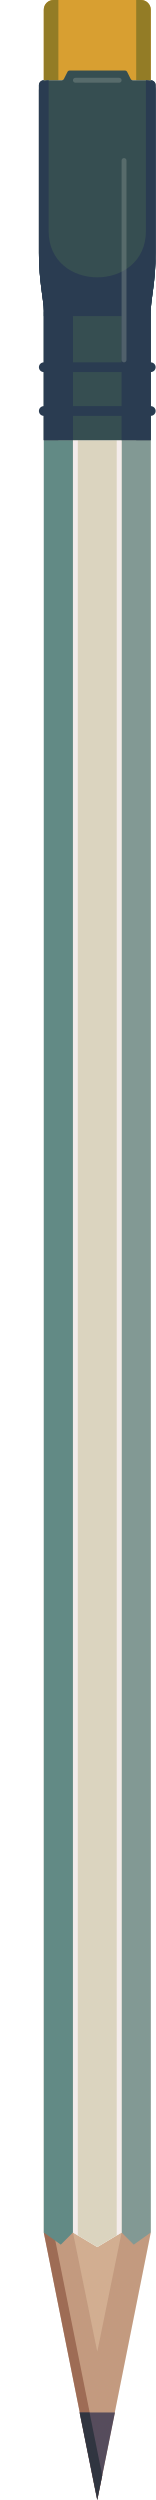
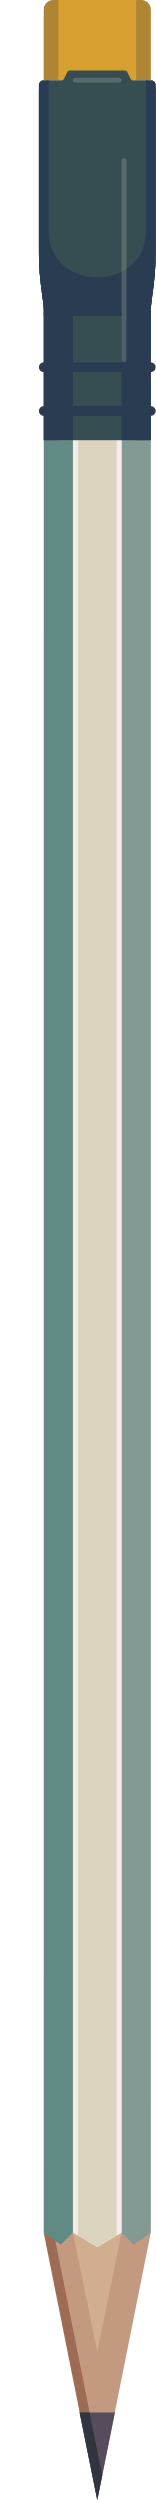
<svg xmlns="http://www.w3.org/2000/svg" width="64" height="1028" viewBox="0 0 64 1028" fill="none">
  <path d="M56 128H24V181H56V128Z" fill="#364E51" />
  <g style="mix-blend-mode:soft-light" opacity="0.2">
    <path d="M46 138C46 133 48 126 48 114V47V45C48 43.9 47.1 43 46 43V14C46 11.79 44.21 10 42 10H6C3.79 10 2 11.79 2 14V43C0.9 43 0 43.9 0 45V114C0 126 2 133 2 138V159C0.9 159 0 159.9 0 161C0 162.1 0.9 163 2 163V177C0.9 177 0 177.9 0 179C0 180.1 0.9 181 2 181V921L31 1023L46 921V181C47.1 181 48 180.1 48 179C48 177.9 47.1 177 46 177V163C47.1 163 48 162.1 48 161C48 159.9 47.1 159 46 159V138Z" fill="#2A3C51" />
  </g>
  <g style="mix-blend-mode:soft-light" opacity="0.4">
    <path d="M58 128C58 123 60 116 60 104V35C60 33.9 59.1 33 58 33V4C58 1.79 56.21 0 54 0H18C15.79 0 14 1.79 14 4V33C12.9 33 12 33.9 12 35V104C12 116 14 123 14 128V130V149C12.9 149 12 149.9 12 151C12 152.1 12.9 153 14 153V167C12.9 167 12 167.9 12 169C12 170.1 12.9 171 14 171V918L35 1028L58 918V171C59.1 171 60 170.1 60 169C60 167.9 59.1 167 58 167V153C59.1 153 60 152.1 60 151C60 149.9 59.1 149 58 149V130V128Z" fill="#2A3C51" />
  </g>
  <path d="M18 918H30L40 924L50 918H62L40 1028L18 918Z" fill="#D2AE91" />
  <path opacity="0.6" d="M22.08 918H18L40 1028L42.04 1017.89L22.08 918Z" fill="#854C39" />
  <path opacity="0.2" d="M62 918H50L40 967L30 918H18L40 1028L62 918Z" fill="#854C39" />
  <path d="M47.27 992L39.99 1028L32.73 992H47.27Z" fill="#564C5C" />
  <path opacity="0.8" d="M36.81 992H32.73L40 1027.98L42.04 1017.88L36.81 992Z" fill="#272F39" />
  <path d="M32.64 992L39.9 1028L39.91 1027.98L32.65 992H32.64Z" fill="#564C5C" />
  <path opacity="0.1" d="M39.91 1027.98V1028L41.95 1017.89V1017.87L39.91 1027.98Z" fill="#272F39" />
  <path d="M62 181H18.09L18 918H30L40 924L50 918H61.91L62 181Z" fill="#DBD4BF" />
  <path d="M62 918V181H50V918L55 923L62 918Z" fill="#829994" />
  <path d="M30 181H18V918L25 923L30 918V181Z" fill="#628A85" />
  <path d="M30 918V181H32V919.2L30 918Z" fill="#F4ECEB" />
  <path d="M48 919.2V181H50V918L48 919.2Z" fill="#F4ECEB" />
  <path d="M18 4V33H62V4C62 1.79 60.21 0 58 0H22C19.79 0 18 1.79 18 4Z" fill="#D89F31" />
-   <path d="M58 0H56V33H62V4C62 1.79 60.21 0 58 0Z" fill="#937C26" />
+   <path opacity="0.4" d="M58 0H56V33H62V4C62 1.79 60.21 0 58 0Z" fill="#6E5C3C" />
  <path d="M24 128H18V181H24V128Z" fill="#2A3C51" />
  <path d="M62 128H56V181H62V128Z" fill="#2A3C51" />
-   <path d="M24 0H22C19.79 0 18 1.79 18 4V33H24V0Z" fill="#937C26" />
+   <path opacity="0.4" d="M24 0H22C19.79 0 18 1.79 18 4V33H24V0Z" fill="#6E5C3C" />
  <path d="M62 128H18V130H62V128Z" fill="#2A3C51" />
  <path d="M64 104V35C64 33.9 63.1 33 62 33H54.62C54.24 33 53.89 32.79 53.73 32.45L52.28 29.56C52.11 29.22 51.76 29.01 51.39 29.01H28.63C28.25 29.01 27.9 29.22 27.74 29.56L26.29 32.45C26.12 32.79 25.77 33 25.4 33H18C16.9 33 16 33.9 16 35V104C16 116 18 123 18 128V181H62V128C62 123 64 116 64 104Z" fill="#364E51" />
  <path d="M18 128C18 123 16 116 16 104V35C16 33.9 16.9 33 18 33V128Z" fill="#2A3C51" />
  <path d="M62 128C62 123 64 116 64 104V35C64 33.9 63.1 33 62 33V128Z" fill="#2A3C51" />
  <path d="M16 104C16 116 18 123 18 128H62C62 123 64 116 64 104C64 130.67 16 130.67 16 104Z" fill="#2A3C51" />
  <path d="M50 181H62V171C63.1 171 64 170.1 64 169C64 167.9 63.1 167 62 167V153C63.1 153 64 152.1 64 151C64 149.9 63.1 149 62 149V130V128C62 123 64 116 64 104V37C64 34.79 62.21 33 60 33V95C60 120.39 20 120.39 20 95V33C17.79 33 16 34.79 16 37V104C16 116 18 123 18 128V130V149C16.9 149 16 149.9 16 151C16 152.1 16.9 153 18 153V167C16.9 167 16 167.9 16 169C16 170.1 16.9 171 18 171V181H30V171H50V181ZM30 130H50V149H30V130ZM30 167V153H50V167H30Z" fill="#2A3C51" />
  <path opacity="0.4" d="M50 148V66C50 65.45 50.45 65 51 65C51.55 65 52 65.45 52 66V148C52 148.55 51.55 149 51 149C50.45 149 50 148.55 50 148Z" fill="#8A9792" />
  <path opacity="0.4" d="M49 34H31C30.45 34 30 33.55 30 33C30 32.45 30.45 32 31 32H49C49.55 32 50 32.45 50 33C50 33.55 49.55 34 49 34Z" fill="#8A9792" />
</svg>
